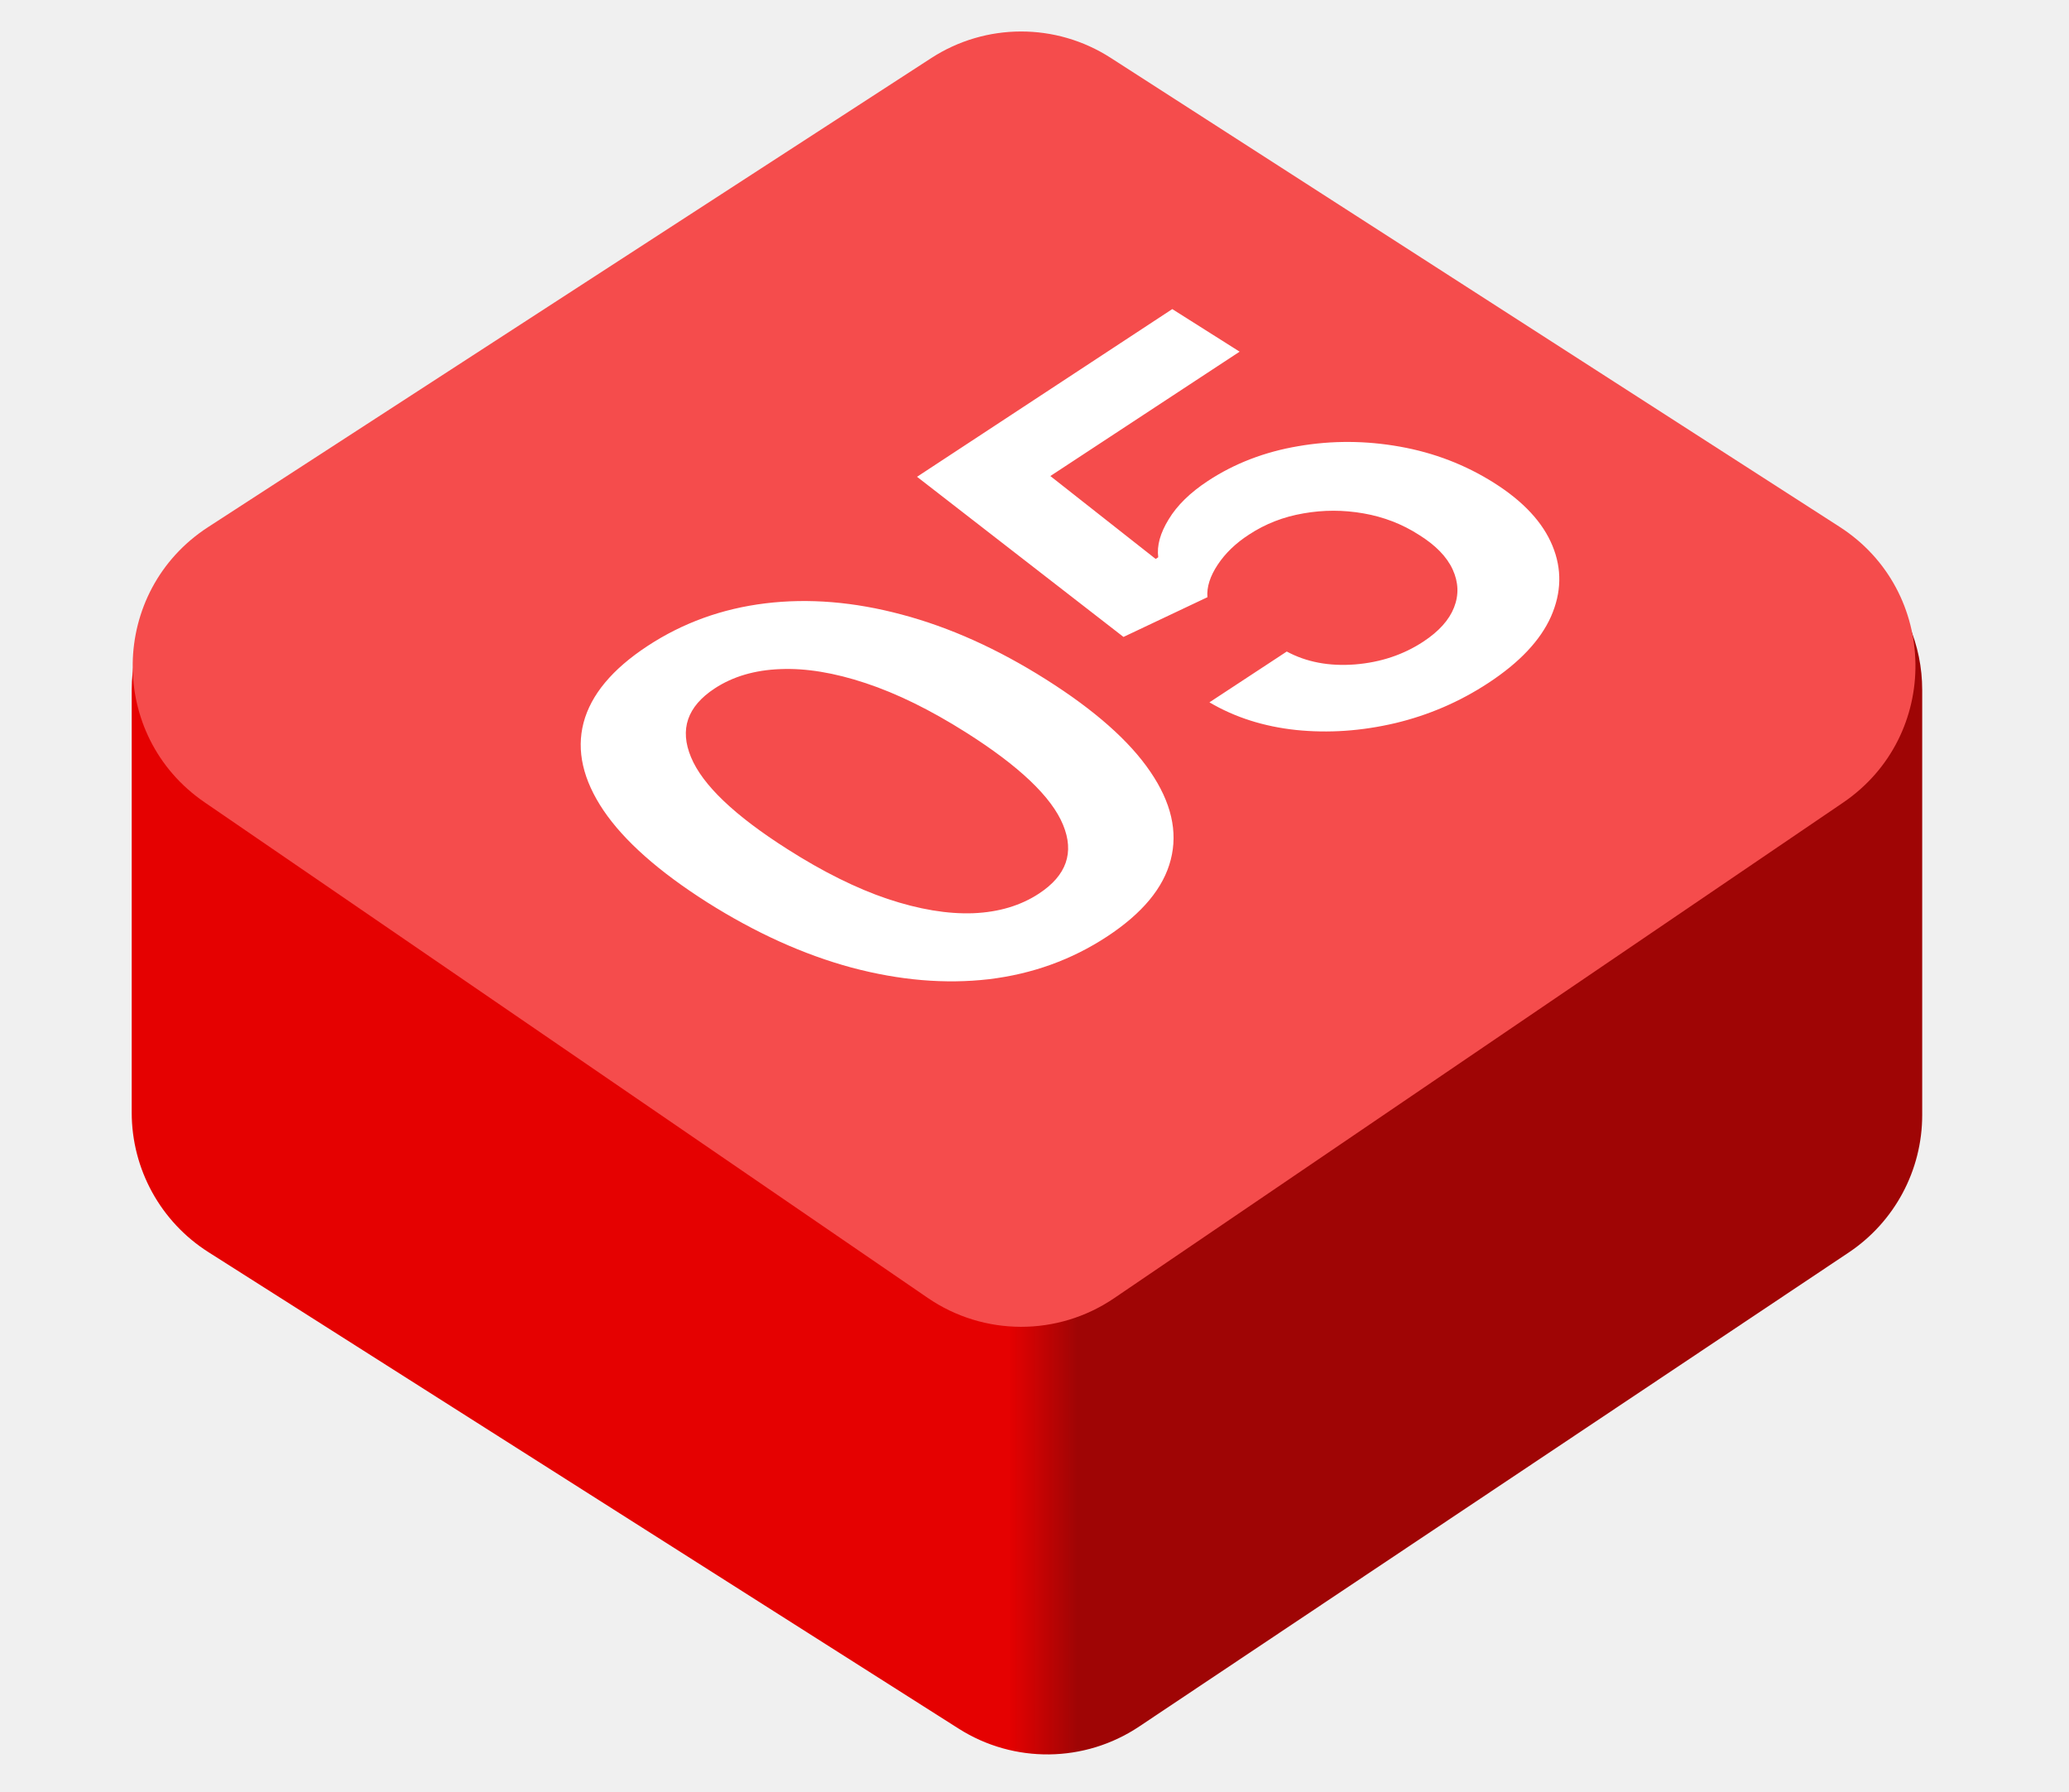
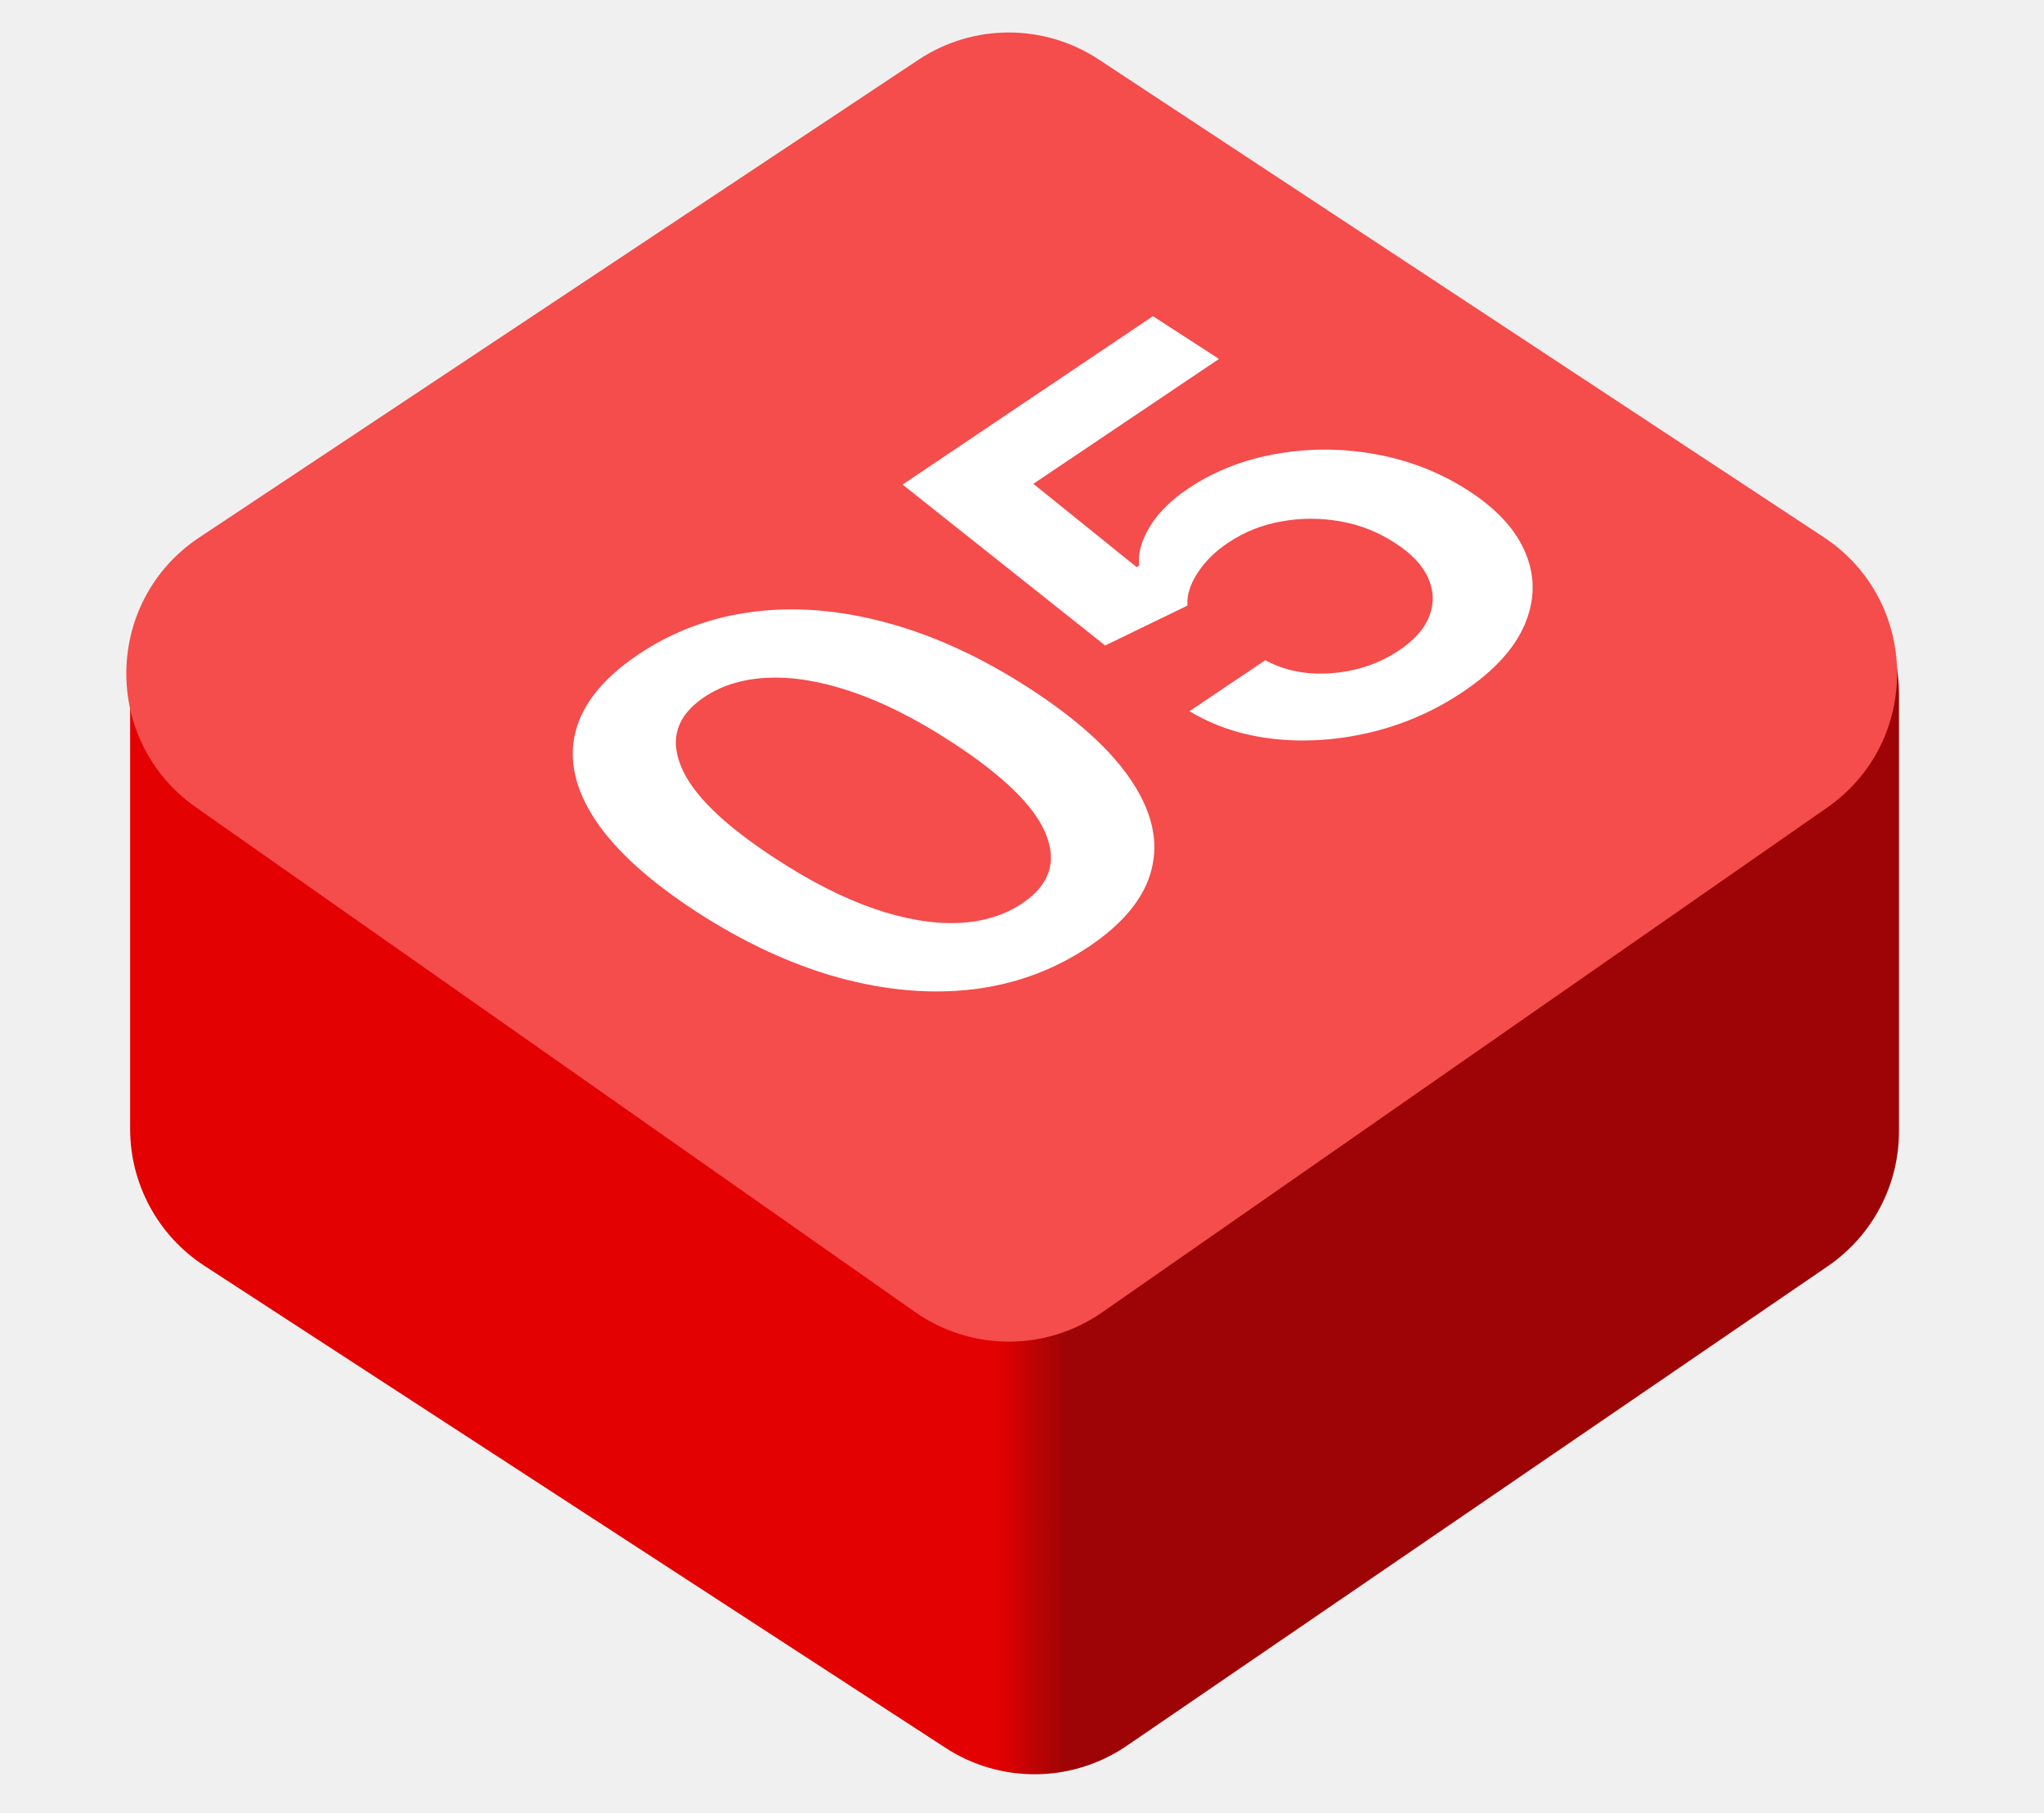
- <svg xmlns="http://www.w3.org/2000/svg" width="97" height="84" viewBox="0 0 97 84" fill="none">
-   <path d="M82.367 24.595H13.926C9.645 24.595 6.175 28.065 6.175 32.346V52.152C6.175 54.805 7.531 57.273 9.771 58.695L44.945 81.032C47.536 82.678 50.854 82.639 53.406 80.934L86.672 58.713C88.825 57.275 90.118 54.857 90.118 52.268V32.346C90.118 28.065 86.647 24.595 82.367 24.595Z" fill="url(#paint0_linear_90_3484)" />
-   <path d="M9.754 24.71L43.657 2.724C46.213 1.066 49.505 1.06 52.068 2.709L86.244 24.695C90.916 27.701 91.002 34.501 86.408 37.624L52.232 60.855C49.593 62.649 46.125 62.642 43.493 60.839L9.59 37.608C5.028 34.481 5.114 27.72 9.754 24.71Z" fill="#F54C4C" />
-   <path d="M51.901 43.902C50.242 44.991 48.394 45.658 46.357 45.902C44.319 46.138 42.177 45.956 39.929 45.358C37.682 44.751 35.42 43.729 33.145 42.291C30.877 40.848 29.261 39.415 28.296 37.992C27.331 36.56 27.018 35.189 27.358 33.881C27.704 32.568 28.704 31.369 30.355 30.284C32.007 29.198 33.849 28.532 35.879 28.283C37.91 28.035 40.042 28.21 42.276 28.808C44.517 29.402 46.772 30.416 49.04 31.85C51.322 33.292 52.952 34.733 53.93 36.174C54.909 37.606 55.228 38.981 54.888 40.298C54.555 41.611 53.56 42.812 51.901 43.902ZM48.712 41.886C50.002 41.039 50.377 39.966 49.839 38.665C49.301 37.355 47.779 35.908 45.273 34.324C43.616 33.277 42.052 32.509 40.582 32.022C39.112 31.534 37.78 31.315 36.585 31.365C35.383 31.41 34.356 31.713 33.503 32.273C32.221 33.116 31.852 34.19 32.397 35.495C32.935 36.796 34.444 38.234 36.923 39.809C38.58 40.865 40.143 41.642 41.613 42.138C43.09 42.63 44.429 42.853 45.631 42.808C46.826 42.758 47.853 42.451 48.712 41.886ZM69.782 32.012C68.439 32.894 66.982 33.523 65.412 33.898C63.834 34.268 62.285 34.375 60.764 34.219C59.25 34.058 57.896 33.626 56.701 32.923L60.327 30.541C61.25 31.038 62.315 31.239 63.523 31.146C64.725 31.049 65.792 30.693 66.725 30.08C67.457 29.599 67.939 29.064 68.17 28.474C68.401 27.885 68.379 27.291 68.104 26.693C67.829 26.095 67.3 25.553 66.519 25.068C65.738 24.566 64.874 24.232 63.927 24.066C62.98 23.9 62.042 23.9 61.111 24.065C60.174 24.225 59.326 24.555 58.567 25.053C57.942 25.455 57.45 25.927 57.09 26.47C56.73 27.012 56.569 27.521 56.607 27.995L52.672 29.857L42.993 22.35L54.959 14.489L58.117 16.485L49.243 22.315L54.18 26.201L54.301 26.122C54.229 25.583 54.393 24.99 54.792 24.342C55.185 23.69 55.798 23.091 56.63 22.544C57.879 21.723 59.293 21.18 60.871 20.914C62.442 20.643 64.029 20.651 65.632 20.937C67.235 21.223 68.706 21.789 70.044 22.635C71.422 23.506 72.336 24.491 72.785 25.588C73.233 26.676 73.209 27.782 72.713 28.905C72.216 30.019 71.239 31.055 69.782 32.012Z" fill="white" />
+ <svg xmlns="http://www.w3.org/2000/svg" width="97" height="86" viewBox="0 0 97 86" fill="none">
+   <path d="M82.367 25.185H13.926C9.645 25.185 6.175 28.655 6.175 32.936V53.559C6.175 56.182 7.501 58.627 9.7 60.057L44.873 82.929C47.498 84.636 50.891 84.596 53.475 82.829L86.743 60.073C88.855 58.629 90.118 56.235 90.118 53.676V32.936C90.118 28.655 86.647 25.185 82.367 25.185Z" fill="url(#paint0_linear_91_5494)" />
+   <path d="M9.458 25.5L43.586 2.836C46.176 1.116 49.542 1.11 52.138 2.82L86.543 25.485C91.121 28.501 91.206 35.187 86.707 38.319L52.303 62.266C49.633 64.124 46.086 64.118 43.423 62.249L9.294 38.302C4.826 35.167 4.911 28.519 9.458 25.5Z" fill="#F54C4C" />
+   <path d="M51.685 44.906C50.038 46.013 48.203 46.691 46.18 46.939C44.157 47.178 42.03 46.993 39.798 46.385C37.566 45.767 35.32 44.727 33.061 43.265C30.808 41.798 29.203 40.341 28.244 38.894C27.286 37.437 26.975 36.044 27.312 34.714C27.655 33.379 28.647 32.16 30.287 31.056C31.927 29.953 33.755 29.276 35.772 29.023C37.788 28.771 39.905 28.949 42.124 29.558C44.349 30.162 46.587 31.193 48.84 32.651C51.106 34.118 52.726 35.584 53.697 37.049C54.669 38.505 54.987 39.903 54.65 41.242C54.32 42.577 53.331 43.798 51.685 44.906ZM48.518 42.856C49.798 41.995 50.171 40.903 49.636 39.58C49.101 38.249 47.589 36.778 45.1 35.167C43.455 34.102 41.902 33.321 40.442 32.825C38.983 32.329 37.66 32.106 36.473 32.157C35.28 32.203 34.26 32.51 33.413 33.08C32.14 33.936 31.774 35.028 32.316 36.355C32.85 37.678 34.349 39.141 36.811 40.743C38.457 41.817 40.009 42.606 41.469 43.111C42.935 43.611 44.265 43.839 45.459 43.792C46.645 43.742 47.665 43.43 48.518 42.856ZM69.436 32.819C68.103 33.715 66.656 34.354 65.097 34.735C63.532 35.112 61.993 35.221 60.483 35.062C58.98 34.898 57.634 34.459 56.448 33.743L60.048 31.322C60.964 31.827 62.022 32.032 63.222 31.938C64.415 31.838 65.474 31.477 66.401 30.854C67.127 30.365 67.606 29.821 67.835 29.222C68.064 28.622 68.042 28.018 67.769 27.41C67.495 26.802 66.97 26.251 66.195 25.758C65.419 25.247 64.561 24.907 63.621 24.739C62.68 24.57 61.748 24.57 60.824 24.737C59.894 24.9 59.051 25.235 58.298 25.742C57.678 26.15 57.19 26.63 56.832 27.182C56.475 27.734 56.315 28.251 56.353 28.733L52.447 30.626L42.833 22.991L54.713 15.001L57.849 17.03L49.039 22.956L53.943 26.909L54.063 26.828C53.991 26.28 54.153 25.677 54.55 25.018C54.94 24.355 55.548 23.746 56.374 23.19C57.614 22.356 59.018 21.804 60.585 21.533C62.145 21.258 63.721 21.266 65.313 21.558C66.905 21.849 68.365 22.424 69.694 23.285C71.063 24.171 71.97 25.172 72.416 26.287C72.862 27.394 72.838 28.518 72.345 29.66C71.852 30.793 70.883 31.845 69.436 32.819Z" fill="white" />
  <defs>
-     <linearGradient id="paint0_linear_90_3484" x1="5.789" y1="53.581" x2="90.504" y2="53.581" gradientUnits="userSpaceOnUse">
-       <stop offset="0.49" stop-color="#E50101" />
-       <stop offset="0.528" stop-color="#9F0505" />
+     <linearGradient id="paint0_linear_91_5494" x1="5.789" y1="54.867" x2="90.504" y2="54.867" gradientUnits="userSpaceOnUse">
+       <stop offset="0.49" stop-color="#E40101" />
+       <stop offset="0.528" stop-color="#9E0405" />
    </linearGradient>
  </defs>
</svg>
